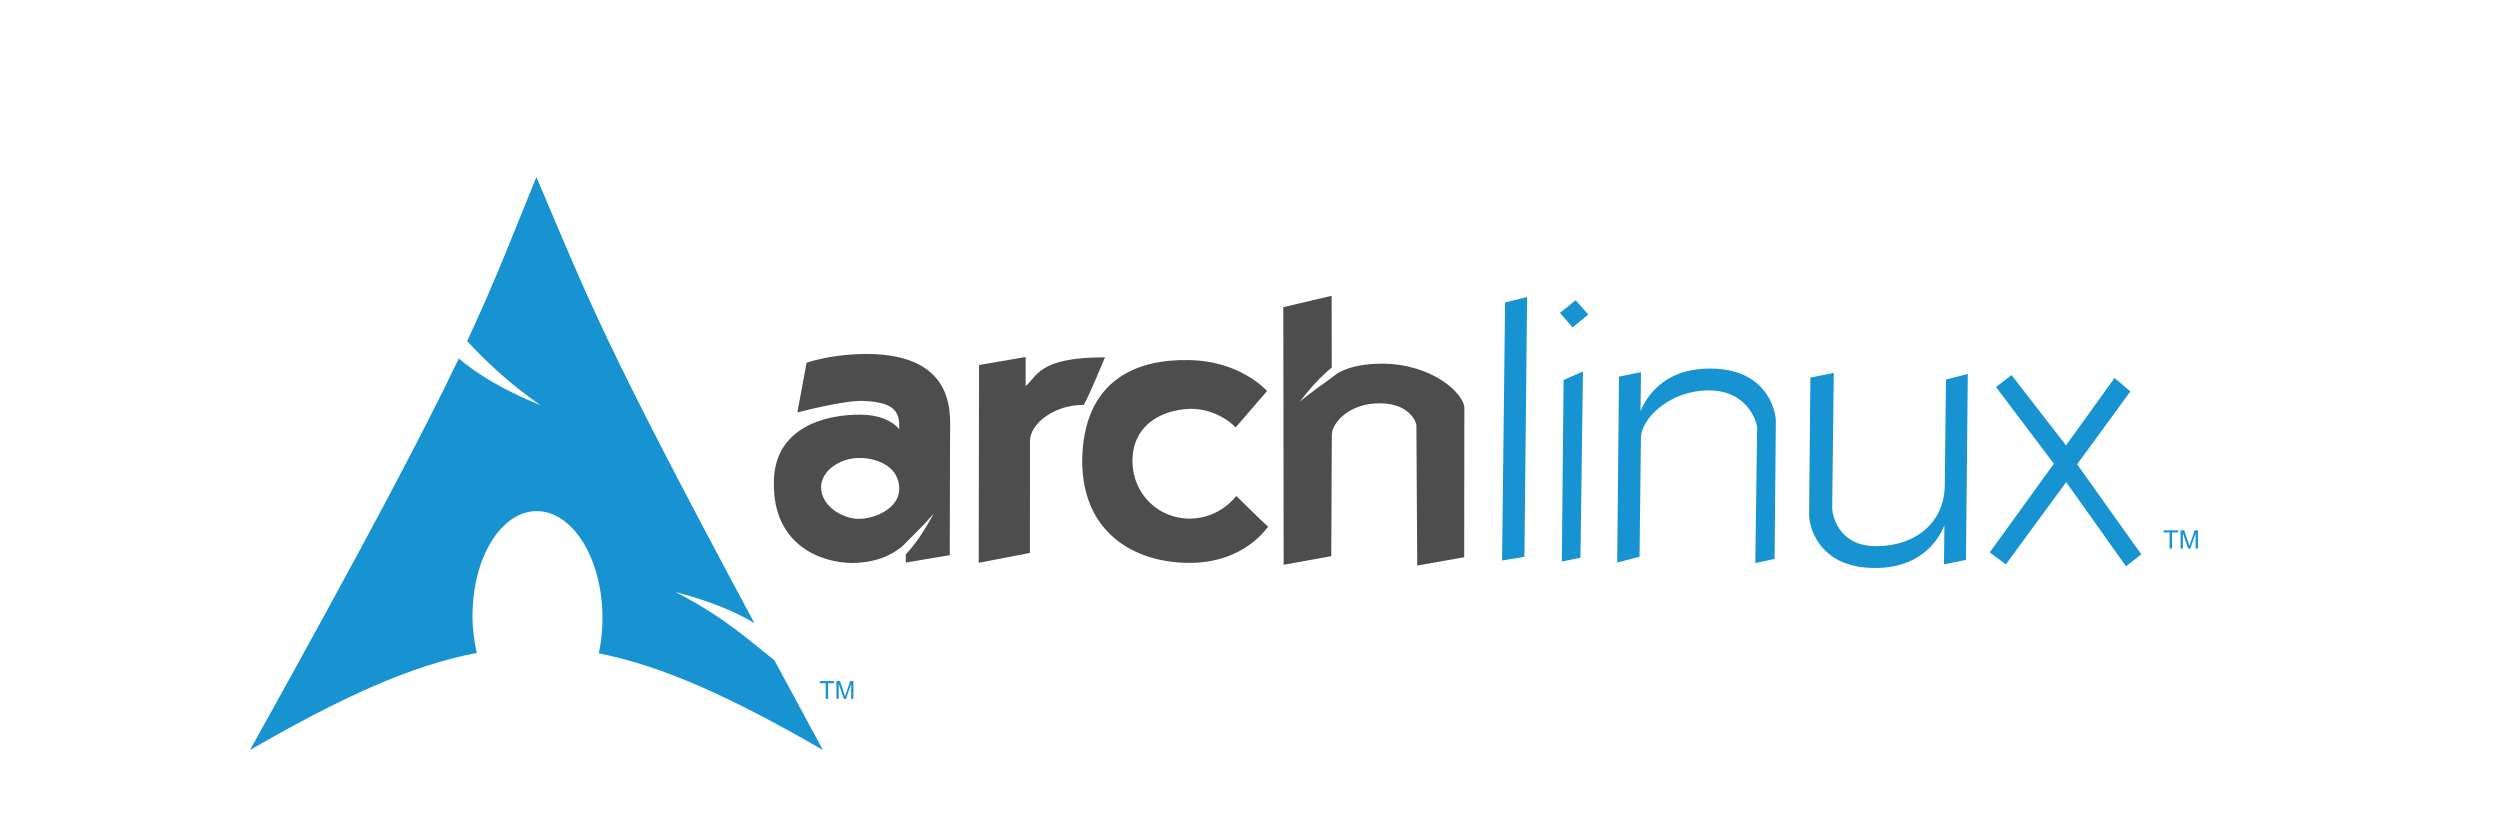
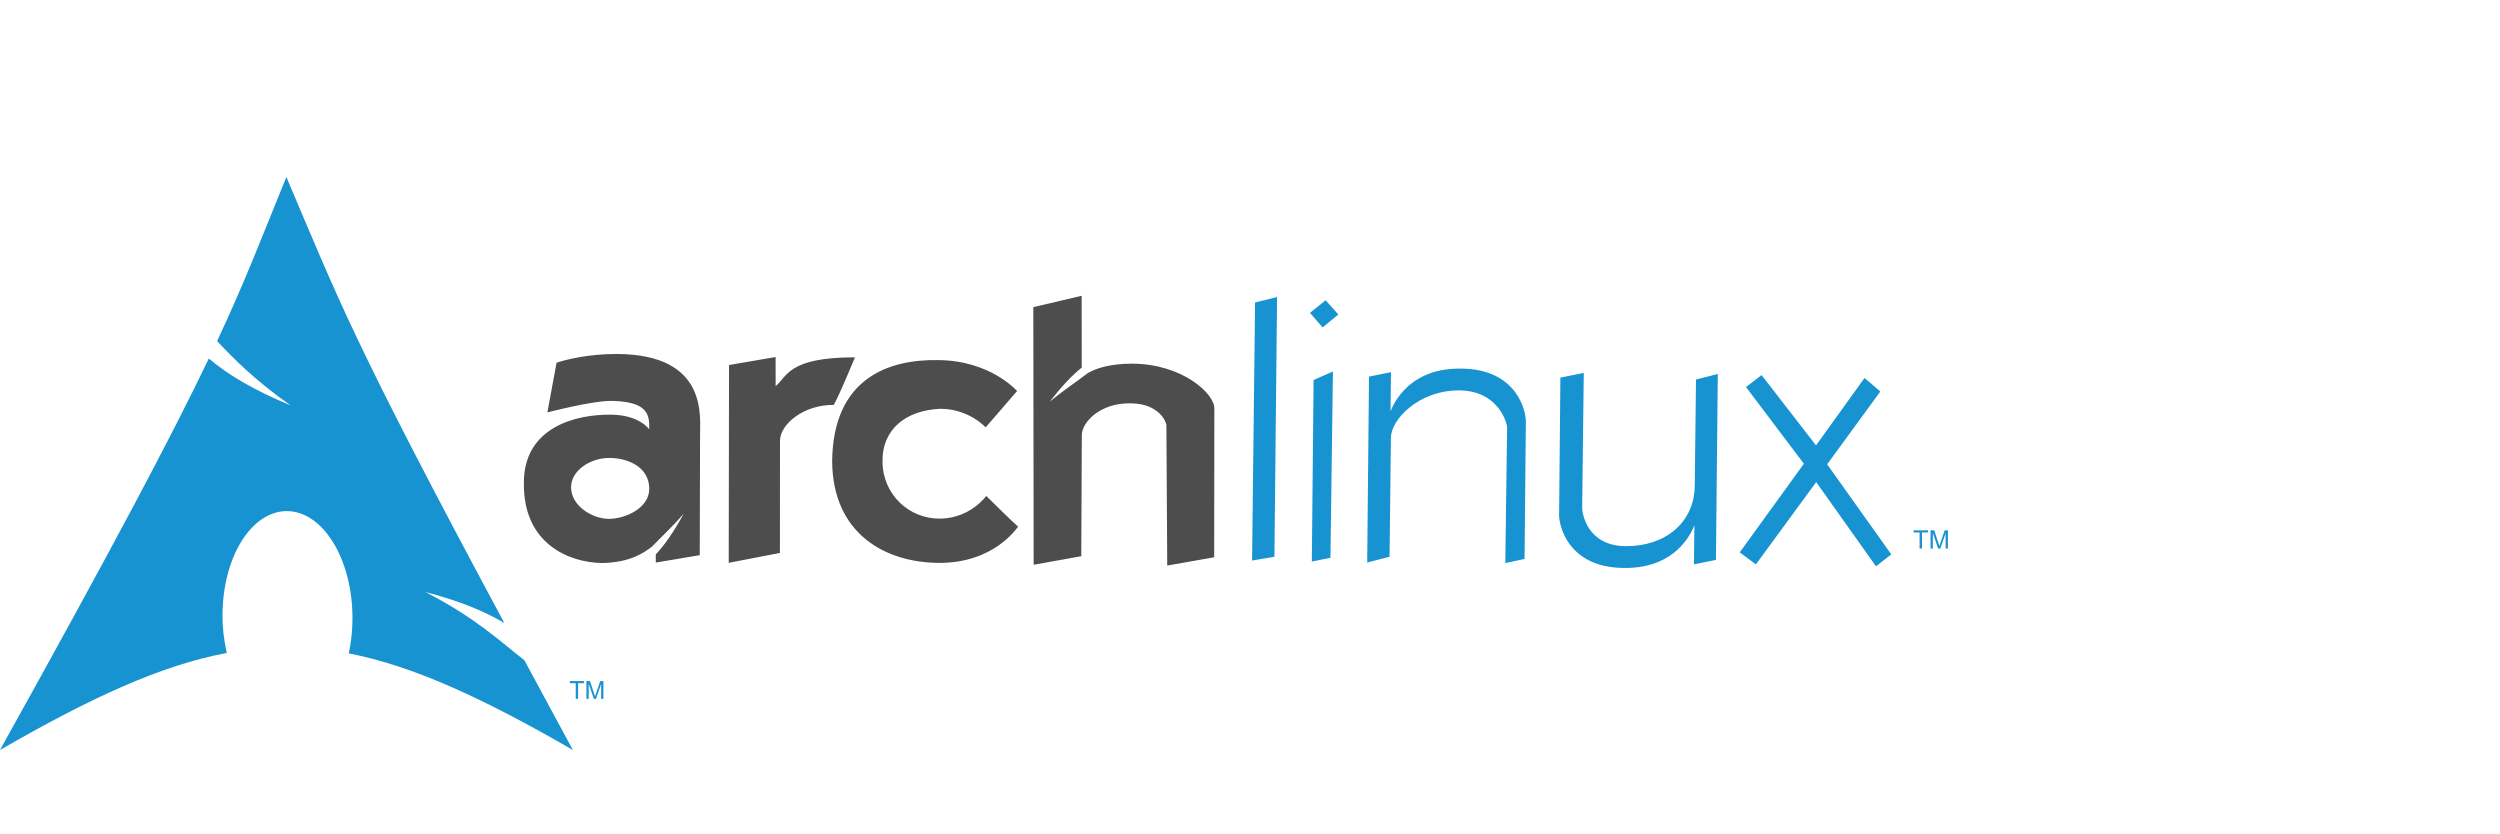
- <svg xmlns="http://www.w3.org/2000/svg" version="1.1" viewBox="0 0 240 80">
-   <g transform="matrix(.331 0 0 .331 23.752 16.786)" stroke-width="3.021">
-     <path id="path822" d="m179.53 51.949c-8.07-0.013-14.77 1.642-17.36 2.545l-2.67 14.401c0 0.053 13.28-3.542 19.13-3.33 9.68 0.348 10.58 3.702 10.41 8.229 0.16 0.265-2.5-4.091-10.88-4.237-10.58-0.182-25.49 3.743-25.47 19.701-0.29 17.952 13.4 23.232 22.73 23.322 8.38-0.15 12.32-3.17 14.47-4.79 2.83-2.96 6.07-5.93 9.15-9.502-2.92 5.312-5.45 8.982-8.09 11.782v2.38l12.75-2.15 0.09-34.641c-0.13-4.903 2.81-23.665-24.26-23.711zm-1.83 30.161c5.29 0.072 11.35 2.676 11.35 8.944 0.03 5.7-7.14 8.765-11.8 8.717-4.66-0.049-10.85-3.666-10.88-9.223 0.09-4.968 5.84-8.566 11.33-8.438zm34.49-26.959-0.09 57.369 14.85-2.86 0.02-32.527c0.01-4.843 6.93-10.503 15.6-10.412 1.85-3.333 5.31-11.851 6.15-13.789-19.39-0.046-19.63 5.574-23.01 8.338-0.03-5.274-0.01-8.439-0.01-8.439l-13.51 2.322zm83.55 7.532c-0.14-0.068-7.74-8.89-23.02-8.959-14.31-0.238-30.36 5.31-30.62 29.308 0.13 21.098 15.42 29.348 30.7 29.508 16.36 0.17 22.86-10.23 23.25-10.49-1.95-1.69-9.26-8.931-9.26-8.931s-4.56 6.501-13.42 6.583c-8.86 0.084-16.56-6.847-16.67-16.519-0.11-9.671 7.08-14.911 16.74-15.335 8.36-1e-3 13.18 5.397 13.18 5.397zm18.72-27.611-14.02 3.295 0.1 74.723 13.81-2.49 0.16-35.166c0.03-3.687 5.33-9.349 14.19-9.17 8.47 0.088 10.36 5.644 10.34 6.346l0.24 40.71 13.62-2.41 0.05-43.164c0.09-4.154-9.1-12.927-23.87-12.989-7.01 0.012-10.9 1.6-12.88 2.772-3.38 2.614-7.25 5.119-11.05 8.316 3.51-4.514 6.46-7.634 9.34-9.955l-0.03-20.816z" fill="#4D4D4D" />
-     <path id="path824" d="m364.76 37.017 6.38-1.583-0.77 75.336-6.48 1.09zm16.97 22.482 5.61-2.467-0.72 54.018-5.4 1.11zm-1.05-19.478 4.55-3.647 3.67 4.129-4.55 3.744zm17.12 18.495 6.38-1.29-0.13 11.293c-0.01 0.485 3.67-12.616 20.51-12.324 16.36 0.09 18.86 12.675 18.73 15.496l-0.37 39.709-5.59 1.2 0.53-39.219c0.08-1.146-2.4-10.832-13.96-10.868-11.55-0.034-19.68 8.342-19.74 13.693l-0.4 34.554-6.48 1.68 0.52-53.925zm100.63 53.164-6.38 1.29 0.13-11.29c0.01-0.48-3.67 12.62-20.51 12.33-16.36-0.1-18.85-12.68-18.73-15.502l0.37-39.711 6.78-1.356-0.46 39.224c-0.01 1.072 1.14 10.985 12.7 11.025 11.55 0.03 19.75-6.92 19.95-17.385l0.36-30.948 6.32-1.596zm13.23-53.61-4.51 3.47 16.78 22.245-18.6 25.705 4.68 3.49 17.49-23.872 17.35 24.432 4.43-3.47-18.6-26.122 15.43-21.126-4.59-3.911-14.07 19.549zm-427.85-57.445c-7.397 18.134-11.858 29.997-20.093 47.593 5.049 5.352 11.246 11.584 21.311 18.624-10.82-4.453-18.2-8.924-23.717-13.562-10.539 21.992-27.052 53.32-60.561 113.53 26.338-15.2 46.753-24.58 65.78-28.15-0.817-3.52-1.281-7.32-1.25-11.28l0.031-0.85c0.418-16.87 9.195-29.845 19.593-28.964s18.478 15.284 18.058 32.154c-0.07 3.18-0.43 6.23-1.06 9.06 18.82 3.68 39.02 13.03 65 28.03-5.12-9.43-9.7-17.93-14.06-26.03-6.88-5.33-14.05-12.27-28.69-19.78 10.06 2.62 17.26 5.63 22.88 9-44.4-82.668-47.993-93.651-63.223-129.37l1e-3 -0.005zm473.68 107.75v-4.66h-1.74v-0.62h4.19v0.62h-1.75v4.66zm3.18 0v-5.28h1.05l1.25 3.74c0.12 0.35 0.2 0.61 0.25 0.78 0.06-0.19 0.16-0.47 0.29-0.84l1.26-3.68h0.94v5.28h-0.67v-4.42l-1.54 4.42h-0.63l-1.53-4.5v4.5zm-392.94 43.61v-4.55h-1.7v-0.61h4.09v0.61h-1.71v4.55zm3.1 0v-5.16h1.03l1.22 3.66c0.12 0.34 0.2 0.59 0.25 0.76 0.06-0.19 0.15-0.46 0.28-0.83l1.23-3.59h0.92v5.16h-0.66v-4.32l-1.5 4.32h-0.61l-1.5-4.39v4.39z" fill="#1793D1" />
+ <svg xmlns="http://www.w3.org/2000/svg" viewBox="0 0 240 80">
+   <g stroke-width="3.021">
+     <path fill="#4d4d4d" d="M59.176 33.981c-2.671-.004-4.889.544-5.746.843l-.884 4.766c0 .018 4.396-1.172 6.332-1.102 3.204.115 3.502 1.225 3.446 2.724.053.088-.828-1.354-3.601-1.403-3.502-.06-8.437 1.24-8.43 6.521-.097 5.943 4.435 7.69 7.523 7.72 2.774-.05 4.078-1.05 4.79-1.586.936-.98 2.009-1.962 3.028-3.145-.967 1.759-1.804 2.973-2.678 3.9v.788l4.22-.712.03-11.466c-.043-1.623.93-7.833-8.03-7.848zm-.606 9.983c1.751.024 3.757.886 3.757 2.96.01 1.888-2.363 2.902-3.905 2.886-1.543-.016-3.592-1.213-3.602-3.053.03-1.644 1.933-2.835 3.75-2.793zm11.417-8.923l-.03 18.99 4.915-.948.007-10.766c.003-1.603 2.294-3.476 5.163-3.446.613-1.104 1.758-3.923 2.036-4.565-6.418-.015-6.497 1.845-7.616 2.76-.01-1.745-.004-2.793-.004-2.793l-4.471.769zm27.655 2.493c-.047-.022-2.562-2.943-7.62-2.965-4.737-.08-10.05 1.757-10.135 9.7.043 6.984 5.104 9.715 10.162 9.768 5.415.056 7.566-3.386 7.695-3.472-.645-.56-3.065-2.957-3.065-2.957s-1.51 2.152-4.442 2.18c-2.932.027-5.481-2.267-5.518-5.468-.036-3.202 2.344-4.936 5.541-5.076 2.768 0 4.363 1.786 4.363 1.786zm6.196-9.14l-4.64 1.091.032 24.734 4.572-.824.053-11.64c.01-1.22 1.764-3.095 4.696-3.036 2.804.03 3.43 1.869 3.423 2.1l.08 13.476 4.508-.798.016-14.287c.03-1.375-3.012-4.279-7.9-4.3-2.321.005-3.609.53-4.264.918-1.119.865-2.4 1.694-3.658 2.753 1.162-1.494 2.139-2.527 3.092-3.295l-.01-6.89z" />
+     <path fill="#1793d1" d="M120.487 29.039l2.112-.524-.255 24.936-2.145.36zm5.617 7.441l1.857-.816-.238 17.88-1.787.367zm-.347-6.447l1.506-1.207 1.215 1.366-1.506 1.24zm5.667 6.122l2.111-.427-.043 3.738c-.003.16 1.215-4.176 6.79-4.08 5.414.03 6.242 4.196 6.199 5.13l-.123 13.143-1.85.398.175-12.982c.027-.38-.794-3.585-4.62-3.597-3.823-.011-6.514 2.761-6.534 4.532l-.133 11.438-2.145.556.173-17.85zm33.308 17.597l-2.112.427.043-3.737c.004-.159-1.214 4.177-6.788 4.081-5.416-.033-6.24-4.197-6.2-5.13l.122-13.145 2.245-.449-.153 12.983c-.003.355.378 3.636 4.204 3.65 3.823.01 6.537-2.291 6.603-5.755l.12-10.244 2.092-.528zm4.38-17.745l-1.494 1.149 5.555 7.363-6.157 8.508 1.55 1.155 5.788-7.901 5.743 8.087 1.466-1.149-6.156-8.646 5.107-6.993-1.52-1.294-4.656 6.47zM27.491 16.993c-2.448 6.002-3.924 9.929-6.65 15.753 1.671 1.772 3.723 3.834 7.054 6.165-3.581-1.474-6.024-2.954-7.85-4.49-3.489 7.28-8.955 17.65-20.046 37.58 8.718-5.032 15.475-8.137 21.773-9.319a15.991 15.991 0 0 1-.414-3.733l.01-.282c.139-5.584 3.044-9.878 6.486-9.587 3.442.292 6.116 5.06 5.977 10.643a15.41 15.41 0 0 1-.35 3C39.71 63.94 46.396 67.034 54.995 72c-1.694-3.121-3.21-5.935-4.654-8.616-2.277-1.764-4.65-4.061-9.496-6.547 3.33.867 5.713 1.864 7.573 2.979-14.696-27.363-15.885-30.998-20.926-42.821v-.002zm156.789 35.665v-1.542h-.576v-.206h1.387v.206h-.58v1.542zm1.053 0V50.91h.347l.414 1.238c.04.116.066.202.083.259.02-.063.053-.156.096-.278l.417-1.219h.31v1.748h-.221v-1.463l-.51 1.463h-.208l-.507-1.49v1.49zM55.27 67.093v-1.506h-.562v-.202h1.353v.202h-.566v1.506zm1.026 0v-1.708h.341l.404 1.212c.04.112.066.195.083.251.02-.063.05-.152.093-.275l.407-1.188h.304v1.708h-.218v-1.43l-.497 1.43h-.202l-.496-1.453v1.453z" />
  </g>
</svg>
